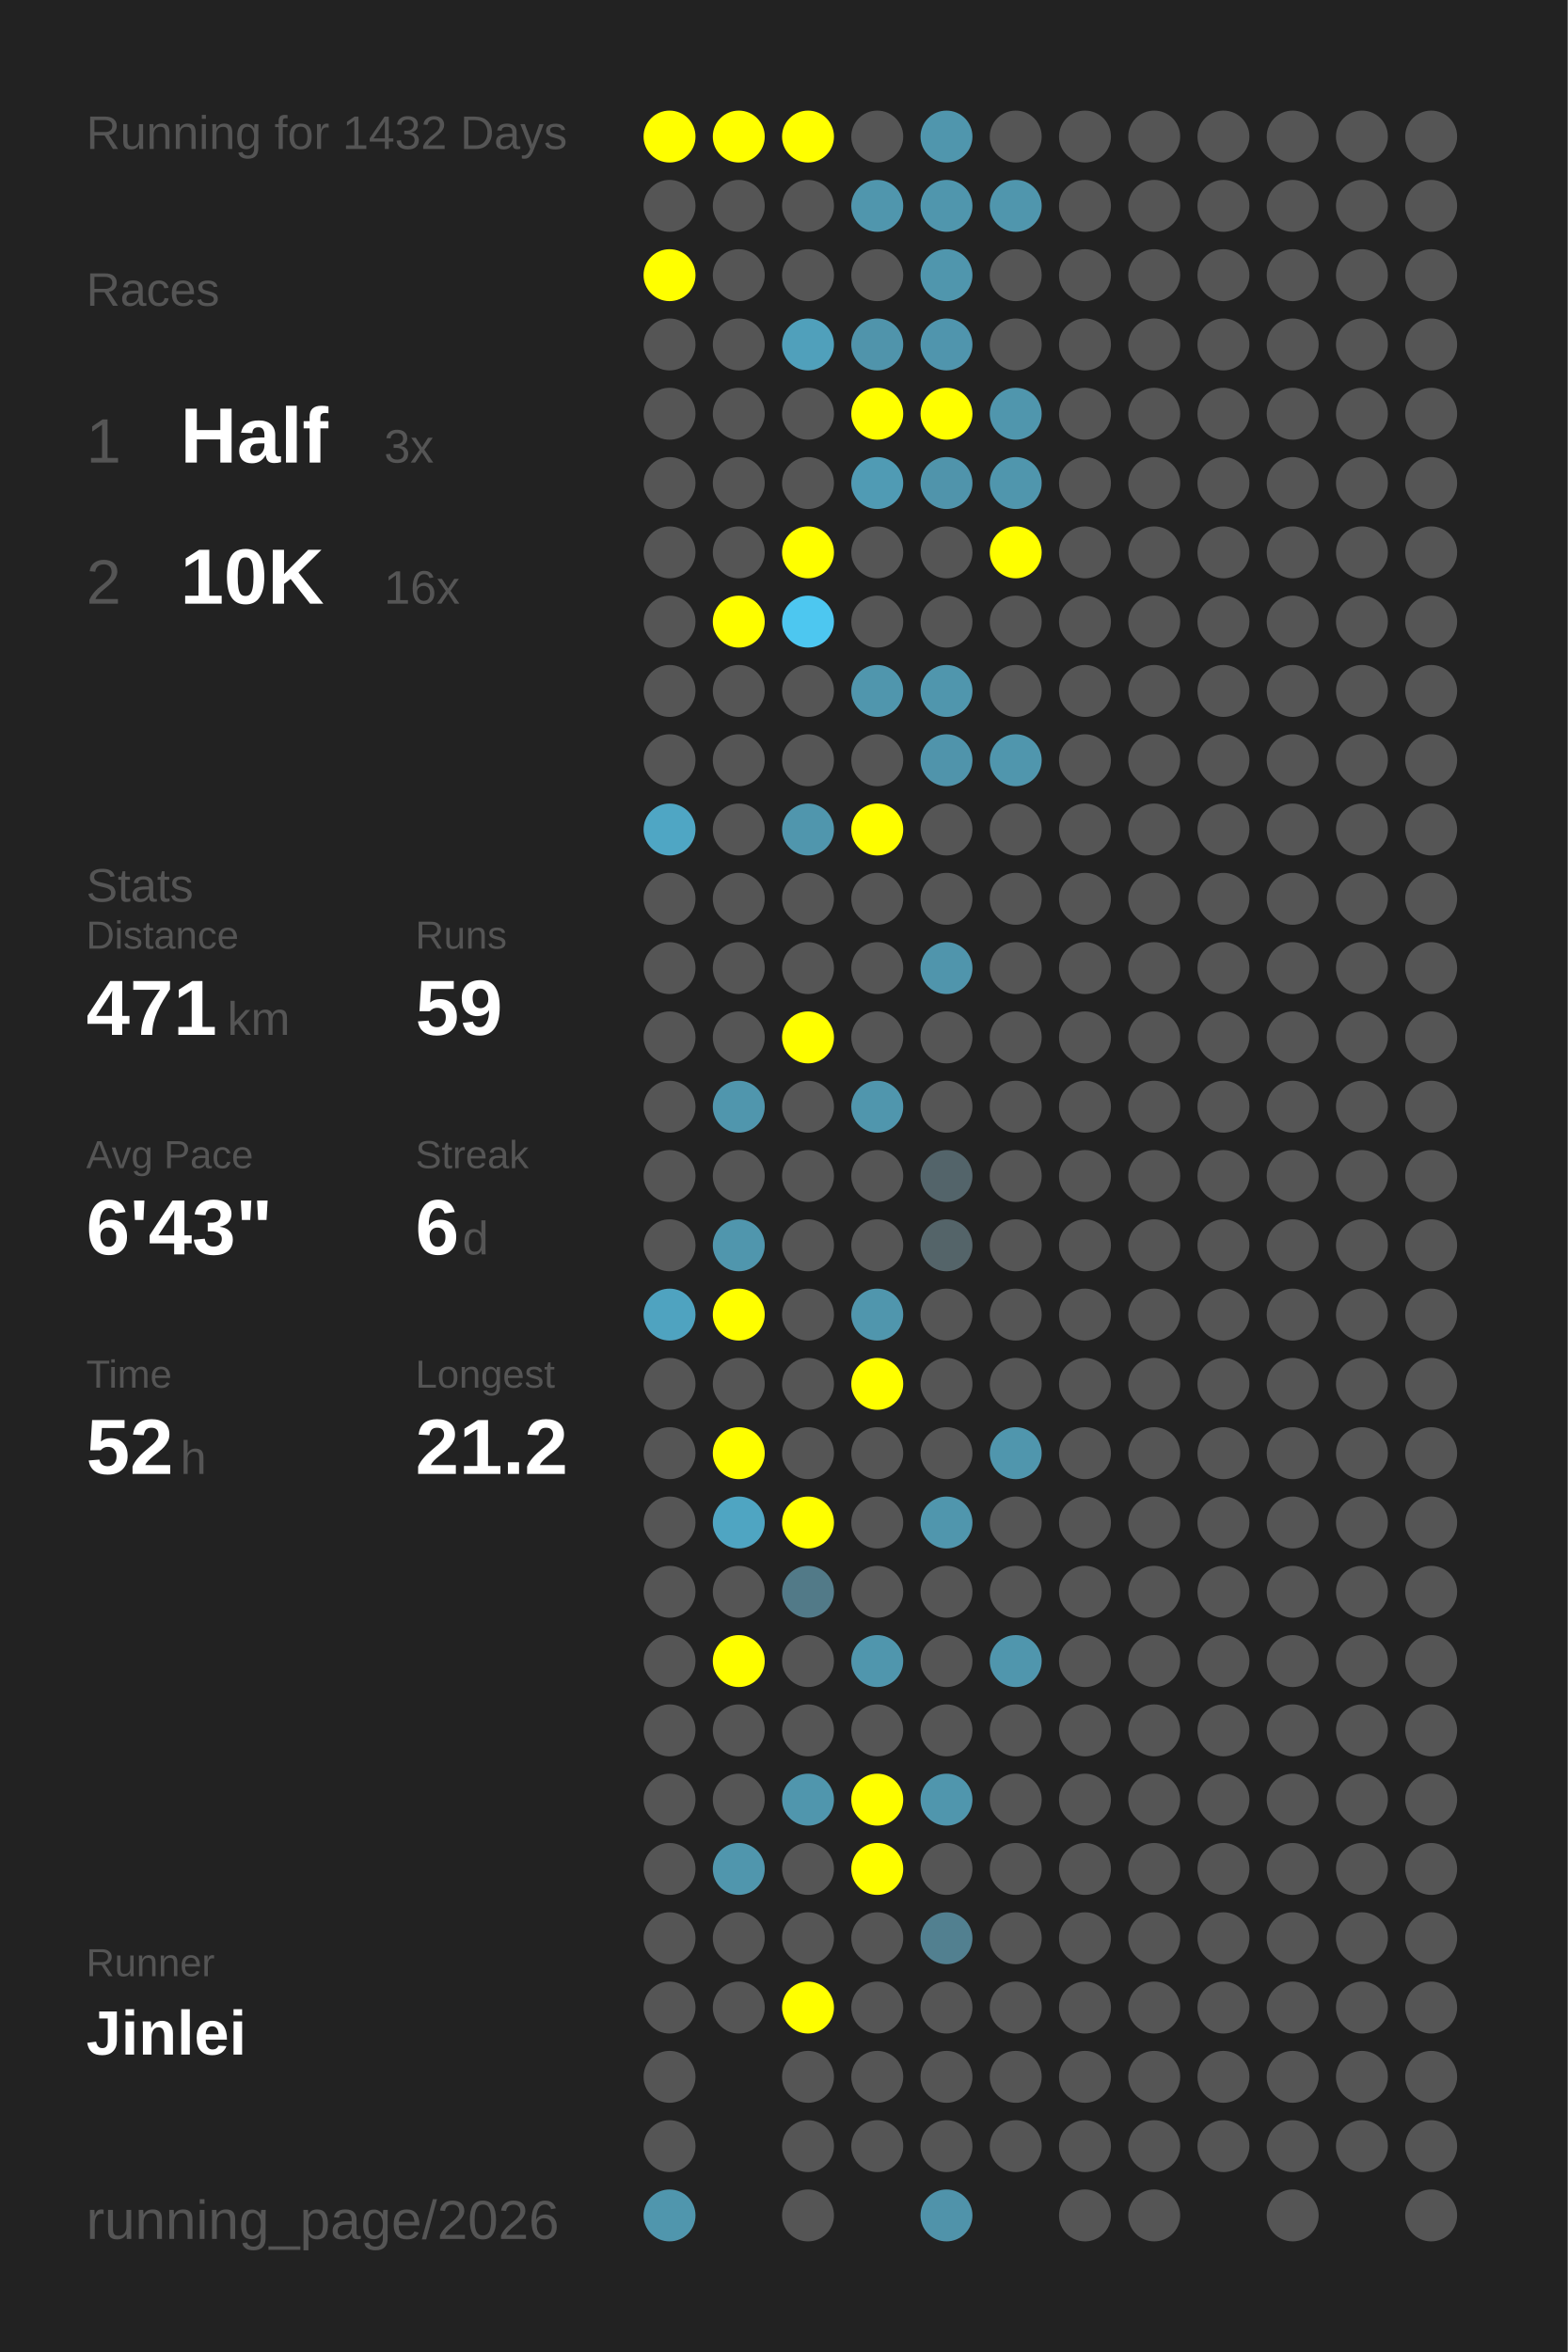
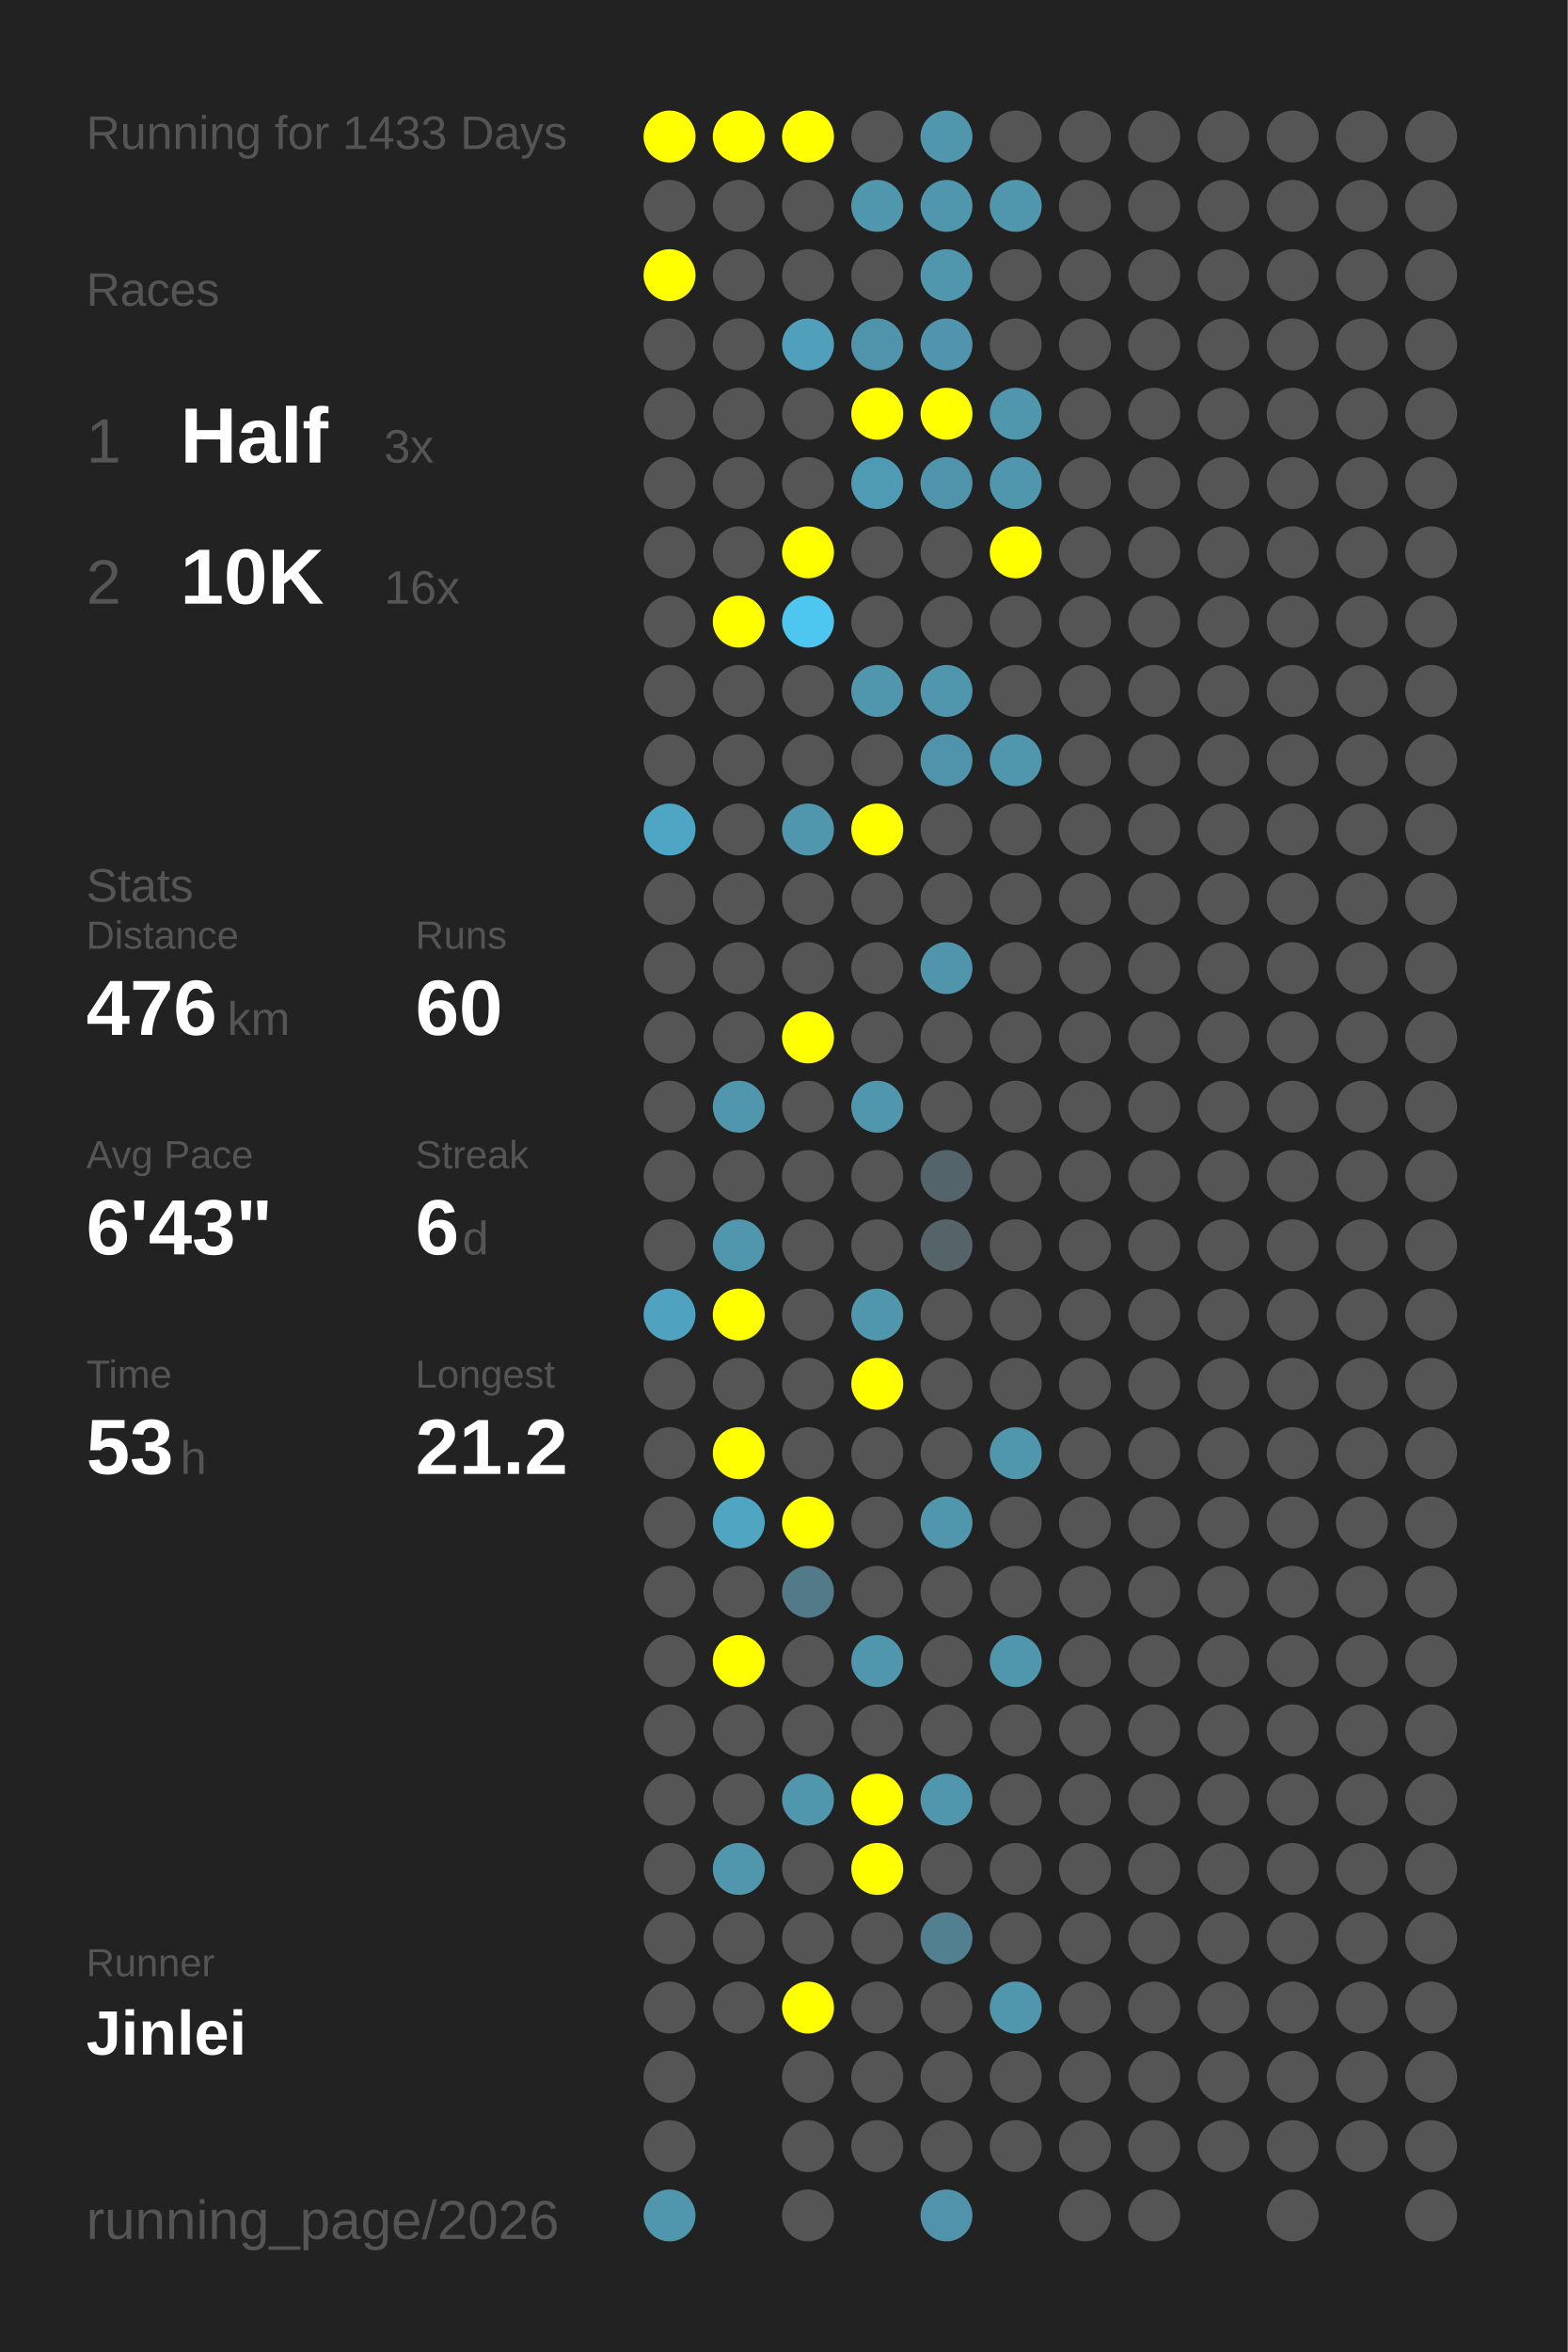
<svg xmlns="http://www.w3.org/2000/svg" baseProfile="full" height="300mm" version="1.1" viewBox="0,0,200,300" width="200mm">
  <defs />
  <rect fill="#222222" height="300" width="200" x="0" y="0" />
-   <text fill="#555555" style="font-size:6px; font-family:Arial;" x="11" y="19">Running for 1432 Days</text>
+   <text fill="#555555" style="font-size:6px; font-family:Arial;" x="11" y="19">Running for 1433 Days</text>
  <text fill="#555555" style="font-size:6px; font-family:Arial;" x="11" y="39">Races</text>
  <text fill="#555555" style="font-size:8px; font-family:Arial;" x="11" y="59">1</text>
  <text fill="#FFFFFF" style="font-size:10px; font-family:Arial; font-weight:bold;" x="23" y="59">Half</text>
  <text fill="#555555" style="font-size:6px; font-family:Arial;" x="49" y="59">3x</text>
  <text fill="#555555" style="font-size:8px; font-family:Arial;" x="11" y="77">2</text>
  <text fill="#FFFFFF" style="font-size:10px; font-family:Arial; font-weight:bold;" x="23" y="77">10K</text>
  <text fill="#555555" style="font-size:6px; font-family:Arial;" x="49" y="77">16x</text>
  <text fill="#555555" style="font-size:6px; font-family:Arial;" x="11" y="115">Stats</text>
  <text fill="#555555" style="font-size:5px; font-family:Arial;" x="11" y="121">Distance</text>
-   <text fill="#FFFFFF" style="font-size:10px; font-family:Arial; font-weight:bold;" x="11" y="132">471</text>
+   <text fill="#FFFFFF" style="font-size:10px; font-family:Arial; font-weight:bold;" x="11" y="132">476</text>
  <text fill="#555555" style="font-size:6px; font-family:Arial;" x="29" y="132">km</text>
  <text fill="#555555" style="font-size:5px; font-family:Arial;" x="53" y="121">Runs</text>
-   <text fill="#FFFFFF" style="font-size:10px; font-family:Arial; font-weight:bold;" x="53" y="132">59</text>
+   <text fill="#FFFFFF" style="font-size:10px; font-family:Arial; font-weight:bold;" x="53" y="132">60</text>
  <text fill="#555555" style="font-size:5px; font-family:Arial;" x="11" y="149">Avg Pace</text>
  <text fill="#FFFFFF" style="font-size:10px; font-family:Arial; font-weight:bold;" x="11" y="160">6'43"</text>
  <text fill="#555555" style="font-size:5px; font-family:Arial;" x="53" y="149">Streak</text>
  <text fill="#FFFFFF" style="font-size:10px; font-family:Arial; font-weight:bold;" x="53" y="160">6</text>
  <text fill="#555555" style="font-size:6px; font-family:Arial;" x="59" y="160">d</text>
  <text fill="#555555" style="font-size:5px; font-family:Arial;" x="11" y="177">Time</text>
-   <text fill="#FFFFFF" style="font-size:10px; font-family:Arial; font-weight:bold;" x="11" y="188">52</text>
+   <text fill="#FFFFFF" style="font-size:10px; font-family:Arial; font-weight:bold;" x="11" y="188">53</text>
  <text fill="#555555" style="font-size:6px; font-family:Arial;" x="23" y="188">h</text>
  <text fill="#555555" style="font-size:5px; font-family:Arial;" x="53" y="177">Longest</text>
  <text fill="#FFFFFF" style="font-size:10px; font-family:Arial; font-weight:bold;" x="53" y="188">21.2</text>
  <text fill="#555555" style="font-size:5px; font-family:Arial;" x="11" y="252.065">Runner</text>
  <text fill="#FFFFFF" style="font-size:8px; font-family:Arial; font-weight:bold;" x="11" y="262.065">Jinlei</text>
  <text fill="#555555" style="font-size:7px; font-family:Arial;" x="11" y="285.581">running_page/2026</text>
  <circle cx="85.417" cy="17.419" fill="#FFFF00" r="3.312" />
  <circle cx="85.417" cy="26.258" fill="#555555" r="3.312" />
  <circle cx="85.417" cy="35.097" fill="#FFFF00" r="3.312" />
  <circle cx="85.417" cy="43.935" fill="#555555" r="3.312" />
  <circle cx="85.417" cy="52.774" fill="#555555" r="3.312" />
  <circle cx="85.417" cy="61.613" fill="#555555" r="3.312" />
  <circle cx="85.417" cy="70.452" fill="#555555" r="3.312" />
  <circle cx="85.417" cy="79.29" fill="#555555" r="3.312" />
  <circle cx="85.417" cy="88.129" fill="#555555" r="3.312" />
  <circle cx="85.417" cy="96.968" fill="#555555" r="3.312" />
  <circle cx="85.417" cy="105.806" fill="#4fa6c4" r="3.312" />
  <circle cx="85.417" cy="114.645" fill="#555555" r="3.312" />
  <circle cx="85.417" cy="123.484" fill="#555555" r="3.312" />
  <circle cx="85.417" cy="132.323" fill="#555555" r="3.312" />
  <circle cx="85.417" cy="141.161" fill="#555555" r="3.312" />
  <circle cx="85.417" cy="150" fill="#555555" r="3.312" />
  <circle cx="85.417" cy="158.839" fill="#555555" r="3.312" />
  <circle cx="85.417" cy="167.677" fill="#4fa3c0" r="3.312" />
  <circle cx="85.417" cy="176.516" fill="#555555" r="3.312" />
  <circle cx="85.417" cy="185.355" fill="#555555" r="3.312" />
  <circle cx="85.417" cy="194.194" fill="#555555" r="3.312" />
  <circle cx="85.417" cy="203.032" fill="#555555" r="3.312" />
  <circle cx="85.417" cy="211.871" fill="#555555" r="3.312" />
  <circle cx="85.417" cy="220.71" fill="#555555" r="3.312" />
  <circle cx="85.417" cy="229.548" fill="#555555" r="3.312" />
  <circle cx="85.417" cy="238.387" fill="#555555" r="3.312" />
  <circle cx="85.417" cy="247.226" fill="#555555" r="3.312" />
  <circle cx="85.417" cy="256.065" fill="#555555" r="3.312" />
  <circle cx="85.417" cy="264.903" fill="#555555" r="3.312" />
  <circle cx="85.417" cy="273.742" fill="#555555" r="3.312" />
  <circle cx="85.417" cy="282.581" fill="#5096ad" r="3.312" />
  <circle cx="94.25" cy="17.419" fill="#FFFF00" r="3.312" />
  <circle cx="94.25" cy="26.258" fill="#555555" r="3.312" />
  <circle cx="94.25" cy="35.097" fill="#555555" r="3.312" />
  <circle cx="94.25" cy="43.935" fill="#555555" r="3.312" />
  <circle cx="94.25" cy="52.774" fill="#555555" r="3.312" />
  <circle cx="94.25" cy="61.613" fill="#555555" r="3.312" />
  <circle cx="94.25" cy="70.452" fill="#555555" r="3.312" />
  <circle cx="94.25" cy="79.29" fill="#FFFF00" r="3.312" />
  <circle cx="94.25" cy="88.129" fill="#555555" r="3.312" />
  <circle cx="94.25" cy="96.968" fill="#555555" r="3.312" />
  <circle cx="94.25" cy="105.806" fill="#555555" r="3.312" />
  <circle cx="94.25" cy="114.645" fill="#555555" r="3.312" />
  <circle cx="94.25" cy="123.484" fill="#555555" r="3.312" />
  <circle cx="94.25" cy="132.323" fill="#555555" r="3.312" />
  <circle cx="94.25" cy="141.161" fill="#5096ad" r="3.312" />
  <circle cx="94.25" cy="150" fill="#555555" r="3.312" />
  <circle cx="94.25" cy="158.839" fill="#5096ad" r="3.312" />
  <circle cx="94.25" cy="167.677" fill="#FFFF00" r="3.312" />
  <circle cx="94.25" cy="176.516" fill="#555555" r="3.312" />
  <circle cx="94.25" cy="185.355" fill="#FFFF00" r="3.312" />
  <circle cx="94.25" cy="194.194" fill="#4fa5c2" r="3.312" />
  <circle cx="94.25" cy="203.032" fill="#555555" r="3.312" />
  <circle cx="94.25" cy="211.871" fill="#FFFF00" r="3.312" />
  <circle cx="94.25" cy="220.71" fill="#555555" r="3.312" />
  <circle cx="94.25" cy="229.548" fill="#555555" r="3.312" />
  <circle cx="94.25" cy="238.387" fill="#5096ad" r="3.312" />
  <circle cx="94.25" cy="247.226" fill="#555555" r="3.312" />
  <circle cx="94.25" cy="256.065" fill="#555555" r="3.312" />
  <circle cx="103.083" cy="17.419" fill="#FFFF00" r="3.312" />
  <circle cx="103.083" cy="26.258" fill="#555555" r="3.312" />
  <circle cx="103.083" cy="35.097" fill="#555555" r="3.312" />
  <circle cx="103.083" cy="43.935" fill="#50a0bb" r="3.312" />
  <circle cx="103.083" cy="52.774" fill="#555555" r="3.312" />
  <circle cx="103.083" cy="61.613" fill="#555555" r="3.312" />
  <circle cx="103.083" cy="70.452" fill="#FFFF00" r="3.312" />
  <circle cx="103.083" cy="79.29" fill="#4dc7f0" r="3.312" />
  <circle cx="103.083" cy="88.129" fill="#555555" r="3.312" />
  <circle cx="103.083" cy="96.968" fill="#555555" r="3.312" />
  <circle cx="103.083" cy="105.806" fill="#5096ad" r="3.312" />
  <circle cx="103.083" cy="114.645" fill="#555555" r="3.312" />
  <circle cx="103.083" cy="123.484" fill="#555555" r="3.312" />
  <circle cx="103.083" cy="132.323" fill="#FFFF00" r="3.312" />
  <circle cx="103.083" cy="141.161" fill="#555555" r="3.312" />
  <circle cx="103.083" cy="150" fill="#555555" r="3.312" />
  <circle cx="103.083" cy="158.839" fill="#555555" r="3.312" />
  <circle cx="103.083" cy="167.677" fill="#555555" r="3.312" />
  <circle cx="103.083" cy="176.516" fill="#555555" r="3.312" />
  <circle cx="103.083" cy="185.355" fill="#555555" r="3.312" />
  <circle cx="103.083" cy="194.194" fill="#FFFF00" r="3.312" />
  <circle cx="103.083" cy="203.032" fill="#527a88" r="3.312" />
  <circle cx="103.083" cy="211.871" fill="#555555" r="3.312" />
  <circle cx="103.083" cy="220.71" fill="#555555" r="3.312" />
  <circle cx="103.083" cy="229.548" fill="#5096ad" r="3.312" />
  <circle cx="103.083" cy="238.387" fill="#555555" r="3.312" />
  <circle cx="103.083" cy="247.226" fill="#555555" r="3.312" />
  <circle cx="103.083" cy="256.065" fill="#FFFF00" r="3.312" />
  <circle cx="103.083" cy="264.903" fill="#555555" r="3.312" />
  <circle cx="103.083" cy="273.742" fill="#555555" r="3.312" />
  <circle cx="103.083" cy="282.581" fill="#555555" r="3.312" />
  <circle cx="111.917" cy="17.419" fill="#555555" r="3.312" />
  <circle cx="111.917" cy="26.258" fill="#5096ad" r="3.312" />
  <circle cx="111.917" cy="35.097" fill="#555555" r="3.312" />
  <circle cx="111.917" cy="43.935" fill="#5094ab" r="3.312" />
  <circle cx="111.917" cy="52.774" fill="#FFFF00" r="3.312" />
  <circle cx="111.917" cy="61.613" fill="#509bb4" r="3.312" />
  <circle cx="111.917" cy="70.452" fill="#555555" r="3.312" />
  <circle cx="111.917" cy="79.29" fill="#555555" r="3.312" />
  <circle cx="111.917" cy="88.129" fill="#5096ad" r="3.312" />
  <circle cx="111.917" cy="96.968" fill="#555555" r="3.312" />
  <circle cx="111.917" cy="105.806" fill="#FFFF00" r="3.312" />
  <circle cx="111.917" cy="114.645" fill="#555555" r="3.312" />
  <circle cx="111.917" cy="123.484" fill="#555555" r="3.312" />
  <circle cx="111.917" cy="132.323" fill="#555555" r="3.312" />
  <circle cx="111.917" cy="141.161" fill="#5096ad" r="3.312" />
  <circle cx="111.917" cy="150" fill="#555555" r="3.312" />
  <circle cx="111.917" cy="158.839" fill="#555555" r="3.312" />
  <circle cx="111.917" cy="167.677" fill="#5096ad" r="3.312" />
  <circle cx="111.917" cy="176.516" fill="#FFFF00" r="3.312" />
  <circle cx="111.917" cy="185.355" fill="#555555" r="3.312" />
  <circle cx="111.917" cy="194.194" fill="#555555" r="3.312" />
  <circle cx="111.917" cy="203.032" fill="#555555" r="3.312" />
  <circle cx="111.917" cy="211.871" fill="#5096ad" r="3.312" />
  <circle cx="111.917" cy="220.71" fill="#555555" r="3.312" />
  <circle cx="111.917" cy="229.548" fill="#FFFF00" r="3.312" />
  <circle cx="111.917" cy="238.387" fill="#FFFF00" r="3.312" />
  <circle cx="111.917" cy="247.226" fill="#555555" r="3.312" />
  <circle cx="111.917" cy="256.065" fill="#555555" r="3.312" />
  <circle cx="111.917" cy="264.903" fill="#555555" r="3.312" />
  <circle cx="111.917" cy="273.742" fill="#555555" r="3.312" />
  <circle cx="120.75" cy="17.419" fill="#5096ad" r="3.312" />
  <circle cx="120.75" cy="26.258" fill="#5096ad" r="3.312" />
  <circle cx="120.75" cy="35.097" fill="#5096ad" r="3.312" />
  <circle cx="120.75" cy="43.935" fill="#5095ad" r="3.312" />
  <circle cx="120.75" cy="52.774" fill="#FFFF00" r="3.312" />
  <circle cx="120.75" cy="61.613" fill="#5094ab" r="3.312" />
  <circle cx="120.75" cy="70.452" fill="#555555" r="3.312" />
  <circle cx="120.75" cy="79.29" fill="#555555" r="3.312" />
  <circle cx="120.75" cy="88.129" fill="#5096ad" r="3.312" />
  <circle cx="120.75" cy="96.968" fill="#5094ab" r="3.312" />
  <circle cx="120.75" cy="105.806" fill="#555555" r="3.312" />
  <circle cx="120.75" cy="114.645" fill="#555555" r="3.312" />
  <circle cx="120.75" cy="123.484" fill="#5095ac" r="3.312" />
  <circle cx="120.75" cy="132.323" fill="#555555" r="3.312" />
  <circle cx="120.75" cy="141.161" fill="#555555" r="3.312" />
  <circle cx="120.75" cy="150" fill="#53646a" r="3.312" />
  <circle cx="120.75" cy="158.839" fill="#546469" r="3.312" />
  <circle cx="120.75" cy="167.677" fill="#555555" r="3.312" />
  <circle cx="120.75" cy="176.516" fill="#555555" r="3.312" />
  <circle cx="120.75" cy="185.355" fill="#555555" r="3.312" />
  <circle cx="120.75" cy="194.194" fill="#5096ad" r="3.312" />
  <circle cx="120.75" cy="203.032" fill="#555555" r="3.312" />
  <circle cx="120.75" cy="211.871" fill="#555555" r="3.312" />
  <circle cx="120.75" cy="220.71" fill="#555555" r="3.312" />
  <circle cx="120.75" cy="229.548" fill="#5096ad" r="3.312" />
  <circle cx="120.75" cy="238.387" fill="#555555" r="3.312" />
  <circle cx="120.75" cy="247.226" fill="#528090" r="3.312" />
  <circle cx="120.75" cy="256.065" fill="#555555" r="3.312" />
  <circle cx="120.75" cy="264.903" fill="#555555" r="3.312" />
  <circle cx="120.75" cy="273.742" fill="#555555" r="3.312" />
  <circle cx="120.75" cy="282.581" fill="#5093aa" r="3.312" />
  <circle cx="129.583" cy="17.419" fill="#555555" r="3.312" />
  <circle cx="129.583" cy="26.258" fill="#5096ad" r="3.312" />
  <circle cx="129.583" cy="35.097" fill="#555555" r="3.312" />
  <circle cx="129.583" cy="43.935" fill="#555555" r="3.312" />
  <circle cx="129.583" cy="52.774" fill="#5096ad" r="3.312" />
  <circle cx="129.583" cy="61.613" fill="#5096ad" r="3.312" />
  <circle cx="129.583" cy="70.452" fill="#FFFF00" r="3.312" />
  <circle cx="129.583" cy="79.29" fill="#555555" r="3.312" />
  <circle cx="129.583" cy="88.129" fill="#555555" r="3.312" />
  <circle cx="129.583" cy="96.968" fill="#5096ad" r="3.312" />
  <circle cx="129.583" cy="105.806" fill="#555555" r="3.312" />
  <circle cx="129.583" cy="114.645" fill="#555555" r="3.312" />
  <circle cx="129.583" cy="123.484" fill="#555555" r="3.312" />
  <circle cx="129.583" cy="132.323" fill="#555555" r="3.312" />
  <circle cx="129.583" cy="141.161" fill="#555555" r="3.312" />
  <circle cx="129.583" cy="150" fill="#555555" r="3.312" />
  <circle cx="129.583" cy="158.839" fill="#555555" r="3.312" />
  <circle cx="129.583" cy="167.677" fill="#555555" r="3.312" />
  <circle cx="129.583" cy="176.516" fill="#555555" r="3.312" />
  <circle cx="129.583" cy="185.355" fill="#5096ad" r="3.312" />
  <circle cx="129.583" cy="194.194" fill="#555555" r="3.312" />
  <circle cx="129.583" cy="203.032" fill="#555555" r="3.312" />
  <circle cx="129.583" cy="211.871" fill="#5096ad" r="3.312" />
  <circle cx="129.583" cy="220.71" fill="#555555" r="3.312" />
  <circle cx="129.583" cy="229.548" fill="#555555" r="3.312" />
  <circle cx="129.583" cy="238.387" fill="#555555" r="3.312" />
  <circle cx="129.583" cy="247.226" fill="#555555" r="3.312" />
-   <circle cx="129.583" cy="256.065" fill="#555555" r="3.312" />
+   <circle cx="129.583" cy="256.065" fill="#5096ad" r="3.312" />
  <circle cx="129.583" cy="264.903" fill="#555555" r="3.312" />
  <circle cx="129.583" cy="273.742" fill="#555555" r="3.312" />
  <circle cx="138.417" cy="17.419" fill="#555555" r="3.312" />
  <circle cx="138.417" cy="26.258" fill="#555555" r="3.312" />
  <circle cx="138.417" cy="35.097" fill="#555555" r="3.312" />
  <circle cx="138.417" cy="43.935" fill="#555555" r="3.312" />
  <circle cx="138.417" cy="52.774" fill="#555555" r="3.312" />
  <circle cx="138.417" cy="61.613" fill="#555555" r="3.312" />
  <circle cx="138.417" cy="70.452" fill="#555555" r="3.312" />
  <circle cx="138.417" cy="79.29" fill="#555555" r="3.312" />
  <circle cx="138.417" cy="88.129" fill="#555555" r="3.312" />
  <circle cx="138.417" cy="96.968" fill="#555555" r="3.312" />
  <circle cx="138.417" cy="105.806" fill="#555555" r="3.312" />
  <circle cx="138.417" cy="114.645" fill="#555555" r="3.312" />
  <circle cx="138.417" cy="123.484" fill="#555555" r="3.312" />
  <circle cx="138.417" cy="132.323" fill="#555555" r="3.312" />
  <circle cx="138.417" cy="141.161" fill="#555555" r="3.312" />
  <circle cx="138.417" cy="150" fill="#555555" r="3.312" />
  <circle cx="138.417" cy="158.839" fill="#555555" r="3.312" />
  <circle cx="138.417" cy="167.677" fill="#555555" r="3.312" />
  <circle cx="138.417" cy="176.516" fill="#555555" r="3.312" />
  <circle cx="138.417" cy="185.355" fill="#555555" r="3.312" />
  <circle cx="138.417" cy="194.194" fill="#555555" r="3.312" />
  <circle cx="138.417" cy="203.032" fill="#555555" r="3.312" />
  <circle cx="138.417" cy="211.871" fill="#555555" r="3.312" />
  <circle cx="138.417" cy="220.71" fill="#555555" r="3.312" />
  <circle cx="138.417" cy="229.548" fill="#555555" r="3.312" />
  <circle cx="138.417" cy="238.387" fill="#555555" r="3.312" />
  <circle cx="138.417" cy="247.226" fill="#555555" r="3.312" />
  <circle cx="138.417" cy="256.065" fill="#555555" r="3.312" />
  <circle cx="138.417" cy="264.903" fill="#555555" r="3.312" />
  <circle cx="138.417" cy="273.742" fill="#555555" r="3.312" />
  <circle cx="138.417" cy="282.581" fill="#555555" r="3.312" />
  <circle cx="147.25" cy="17.419" fill="#555555" r="3.312" />
  <circle cx="147.25" cy="26.258" fill="#555555" r="3.312" />
  <circle cx="147.25" cy="35.097" fill="#555555" r="3.312" />
  <circle cx="147.25" cy="43.935" fill="#555555" r="3.312" />
  <circle cx="147.25" cy="52.774" fill="#555555" r="3.312" />
  <circle cx="147.25" cy="61.613" fill="#555555" r="3.312" />
  <circle cx="147.25" cy="70.452" fill="#555555" r="3.312" />
  <circle cx="147.25" cy="79.29" fill="#555555" r="3.312" />
  <circle cx="147.25" cy="88.129" fill="#555555" r="3.312" />
  <circle cx="147.25" cy="96.968" fill="#555555" r="3.312" />
  <circle cx="147.25" cy="105.806" fill="#555555" r="3.312" />
  <circle cx="147.25" cy="114.645" fill="#555555" r="3.312" />
  <circle cx="147.25" cy="123.484" fill="#555555" r="3.312" />
  <circle cx="147.25" cy="132.323" fill="#555555" r="3.312" />
  <circle cx="147.25" cy="141.161" fill="#555555" r="3.312" />
  <circle cx="147.25" cy="150" fill="#555555" r="3.312" />
  <circle cx="147.25" cy="158.839" fill="#555555" r="3.312" />
  <circle cx="147.25" cy="167.677" fill="#555555" r="3.312" />
  <circle cx="147.25" cy="176.516" fill="#555555" r="3.312" />
  <circle cx="147.25" cy="185.355" fill="#555555" r="3.312" />
  <circle cx="147.25" cy="194.194" fill="#555555" r="3.312" />
  <circle cx="147.25" cy="203.032" fill="#555555" r="3.312" />
  <circle cx="147.25" cy="211.871" fill="#555555" r="3.312" />
  <circle cx="147.25" cy="220.71" fill="#555555" r="3.312" />
  <circle cx="147.25" cy="229.548" fill="#555555" r="3.312" />
  <circle cx="147.25" cy="238.387" fill="#555555" r="3.312" />
  <circle cx="147.25" cy="247.226" fill="#555555" r="3.312" />
  <circle cx="147.25" cy="256.065" fill="#555555" r="3.312" />
  <circle cx="147.25" cy="264.903" fill="#555555" r="3.312" />
  <circle cx="147.25" cy="273.742" fill="#555555" r="3.312" />
  <circle cx="147.25" cy="282.581" fill="#555555" r="3.312" />
  <circle cx="156.083" cy="17.419" fill="#555555" r="3.312" />
  <circle cx="156.083" cy="26.258" fill="#555555" r="3.312" />
  <circle cx="156.083" cy="35.097" fill="#555555" r="3.312" />
  <circle cx="156.083" cy="43.935" fill="#555555" r="3.312" />
  <circle cx="156.083" cy="52.774" fill="#555555" r="3.312" />
  <circle cx="156.083" cy="61.613" fill="#555555" r="3.312" />
  <circle cx="156.083" cy="70.452" fill="#555555" r="3.312" />
  <circle cx="156.083" cy="79.29" fill="#555555" r="3.312" />
  <circle cx="156.083" cy="88.129" fill="#555555" r="3.312" />
  <circle cx="156.083" cy="96.968" fill="#555555" r="3.312" />
  <circle cx="156.083" cy="105.806" fill="#555555" r="3.312" />
  <circle cx="156.083" cy="114.645" fill="#555555" r="3.312" />
  <circle cx="156.083" cy="123.484" fill="#555555" r="3.312" />
  <circle cx="156.083" cy="132.323" fill="#555555" r="3.312" />
  <circle cx="156.083" cy="141.161" fill="#555555" r="3.312" />
  <circle cx="156.083" cy="150" fill="#555555" r="3.312" />
  <circle cx="156.083" cy="158.839" fill="#555555" r="3.312" />
  <circle cx="156.083" cy="167.677" fill="#555555" r="3.312" />
  <circle cx="156.083" cy="176.516" fill="#555555" r="3.312" />
  <circle cx="156.083" cy="185.355" fill="#555555" r="3.312" />
  <circle cx="156.083" cy="194.194" fill="#555555" r="3.312" />
  <circle cx="156.083" cy="203.032" fill="#555555" r="3.312" />
  <circle cx="156.083" cy="211.871" fill="#555555" r="3.312" />
  <circle cx="156.083" cy="220.71" fill="#555555" r="3.312" />
  <circle cx="156.083" cy="229.548" fill="#555555" r="3.312" />
  <circle cx="156.083" cy="238.387" fill="#555555" r="3.312" />
  <circle cx="156.083" cy="247.226" fill="#555555" r="3.312" />
  <circle cx="156.083" cy="256.065" fill="#555555" r="3.312" />
  <circle cx="156.083" cy="264.903" fill="#555555" r="3.312" />
  <circle cx="156.083" cy="273.742" fill="#555555" r="3.312" />
  <circle cx="164.917" cy="17.419" fill="#555555" r="3.312" />
  <circle cx="164.917" cy="26.258" fill="#555555" r="3.312" />
  <circle cx="164.917" cy="35.097" fill="#555555" r="3.312" />
  <circle cx="164.917" cy="43.935" fill="#555555" r="3.312" />
  <circle cx="164.917" cy="52.774" fill="#555555" r="3.312" />
  <circle cx="164.917" cy="61.613" fill="#555555" r="3.312" />
  <circle cx="164.917" cy="70.452" fill="#555555" r="3.312" />
  <circle cx="164.917" cy="79.29" fill="#555555" r="3.312" />
  <circle cx="164.917" cy="88.129" fill="#555555" r="3.312" />
  <circle cx="164.917" cy="96.968" fill="#555555" r="3.312" />
  <circle cx="164.917" cy="105.806" fill="#555555" r="3.312" />
  <circle cx="164.917" cy="114.645" fill="#555555" r="3.312" />
  <circle cx="164.917" cy="123.484" fill="#555555" r="3.312" />
  <circle cx="164.917" cy="132.323" fill="#555555" r="3.312" />
  <circle cx="164.917" cy="141.161" fill="#555555" r="3.312" />
  <circle cx="164.917" cy="150" fill="#555555" r="3.312" />
  <circle cx="164.917" cy="158.839" fill="#555555" r="3.312" />
  <circle cx="164.917" cy="167.677" fill="#555555" r="3.312" />
  <circle cx="164.917" cy="176.516" fill="#555555" r="3.312" />
  <circle cx="164.917" cy="185.355" fill="#555555" r="3.312" />
  <circle cx="164.917" cy="194.194" fill="#555555" r="3.312" />
  <circle cx="164.917" cy="203.032" fill="#555555" r="3.312" />
  <circle cx="164.917" cy="211.871" fill="#555555" r="3.312" />
  <circle cx="164.917" cy="220.71" fill="#555555" r="3.312" />
  <circle cx="164.917" cy="229.548" fill="#555555" r="3.312" />
  <circle cx="164.917" cy="238.387" fill="#555555" r="3.312" />
  <circle cx="164.917" cy="247.226" fill="#555555" r="3.312" />
  <circle cx="164.917" cy="256.065" fill="#555555" r="3.312" />
  <circle cx="164.917" cy="264.903" fill="#555555" r="3.312" />
  <circle cx="164.917" cy="273.742" fill="#555555" r="3.312" />
  <circle cx="164.917" cy="282.581" fill="#555555" r="3.312" />
  <circle cx="173.75" cy="17.419" fill="#555555" r="3.312" />
  <circle cx="173.75" cy="26.258" fill="#555555" r="3.312" />
  <circle cx="173.75" cy="35.097" fill="#555555" r="3.312" />
  <circle cx="173.75" cy="43.935" fill="#555555" r="3.312" />
  <circle cx="173.75" cy="52.774" fill="#555555" r="3.312" />
  <circle cx="173.75" cy="61.613" fill="#555555" r="3.312" />
  <circle cx="173.75" cy="70.452" fill="#555555" r="3.312" />
  <circle cx="173.75" cy="79.29" fill="#555555" r="3.312" />
  <circle cx="173.75" cy="88.129" fill="#555555" r="3.312" />
  <circle cx="173.75" cy="96.968" fill="#555555" r="3.312" />
  <circle cx="173.75" cy="105.806" fill="#555555" r="3.312" />
  <circle cx="173.75" cy="114.645" fill="#555555" r="3.312" />
  <circle cx="173.75" cy="123.484" fill="#555555" r="3.312" />
  <circle cx="173.75" cy="132.323" fill="#555555" r="3.312" />
  <circle cx="173.75" cy="141.161" fill="#555555" r="3.312" />
  <circle cx="173.75" cy="150" fill="#555555" r="3.312" />
  <circle cx="173.75" cy="158.839" fill="#555555" r="3.312" />
  <circle cx="173.75" cy="167.677" fill="#555555" r="3.312" />
  <circle cx="173.75" cy="176.516" fill="#555555" r="3.312" />
  <circle cx="173.75" cy="185.355" fill="#555555" r="3.312" />
  <circle cx="173.75" cy="194.194" fill="#555555" r="3.312" />
  <circle cx="173.75" cy="203.032" fill="#555555" r="3.312" />
  <circle cx="173.75" cy="211.871" fill="#555555" r="3.312" />
  <circle cx="173.75" cy="220.71" fill="#555555" r="3.312" />
  <circle cx="173.75" cy="229.548" fill="#555555" r="3.312" />
  <circle cx="173.75" cy="238.387" fill="#555555" r="3.312" />
  <circle cx="173.75" cy="247.226" fill="#555555" r="3.312" />
  <circle cx="173.75" cy="256.065" fill="#555555" r="3.312" />
  <circle cx="173.75" cy="264.903" fill="#555555" r="3.312" />
  <circle cx="173.75" cy="273.742" fill="#555555" r="3.312" />
  <circle cx="182.583" cy="17.419" fill="#555555" r="3.312" />
  <circle cx="182.583" cy="26.258" fill="#555555" r="3.312" />
  <circle cx="182.583" cy="35.097" fill="#555555" r="3.312" />
  <circle cx="182.583" cy="43.935" fill="#555555" r="3.312" />
  <circle cx="182.583" cy="52.774" fill="#555555" r="3.312" />
  <circle cx="182.583" cy="61.613" fill="#555555" r="3.312" />
  <circle cx="182.583" cy="70.452" fill="#555555" r="3.312" />
  <circle cx="182.583" cy="79.29" fill="#555555" r="3.312" />
  <circle cx="182.583" cy="88.129" fill="#555555" r="3.312" />
  <circle cx="182.583" cy="96.968" fill="#555555" r="3.312" />
  <circle cx="182.583" cy="105.806" fill="#555555" r="3.312" />
  <circle cx="182.583" cy="114.645" fill="#555555" r="3.312" />
  <circle cx="182.583" cy="123.484" fill="#555555" r="3.312" />
  <circle cx="182.583" cy="132.323" fill="#555555" r="3.312" />
  <circle cx="182.583" cy="141.161" fill="#555555" r="3.312" />
  <circle cx="182.583" cy="150" fill="#555555" r="3.312" />
  <circle cx="182.583" cy="158.839" fill="#555555" r="3.312" />
  <circle cx="182.583" cy="167.677" fill="#555555" r="3.312" />
  <circle cx="182.583" cy="176.516" fill="#555555" r="3.312" />
  <circle cx="182.583" cy="185.355" fill="#555555" r="3.312" />
  <circle cx="182.583" cy="194.194" fill="#555555" r="3.312" />
  <circle cx="182.583" cy="203.032" fill="#555555" r="3.312" />
  <circle cx="182.583" cy="211.871" fill="#555555" r="3.312" />
  <circle cx="182.583" cy="220.71" fill="#555555" r="3.312" />
  <circle cx="182.583" cy="229.548" fill="#555555" r="3.312" />
  <circle cx="182.583" cy="238.387" fill="#555555" r="3.312" />
  <circle cx="182.583" cy="247.226" fill="#555555" r="3.312" />
  <circle cx="182.583" cy="256.065" fill="#555555" r="3.312" />
  <circle cx="182.583" cy="264.903" fill="#555555" r="3.312" />
  <circle cx="182.583" cy="273.742" fill="#555555" r="3.312" />
  <circle cx="182.583" cy="282.581" fill="#555555" r="3.312" />
</svg>
